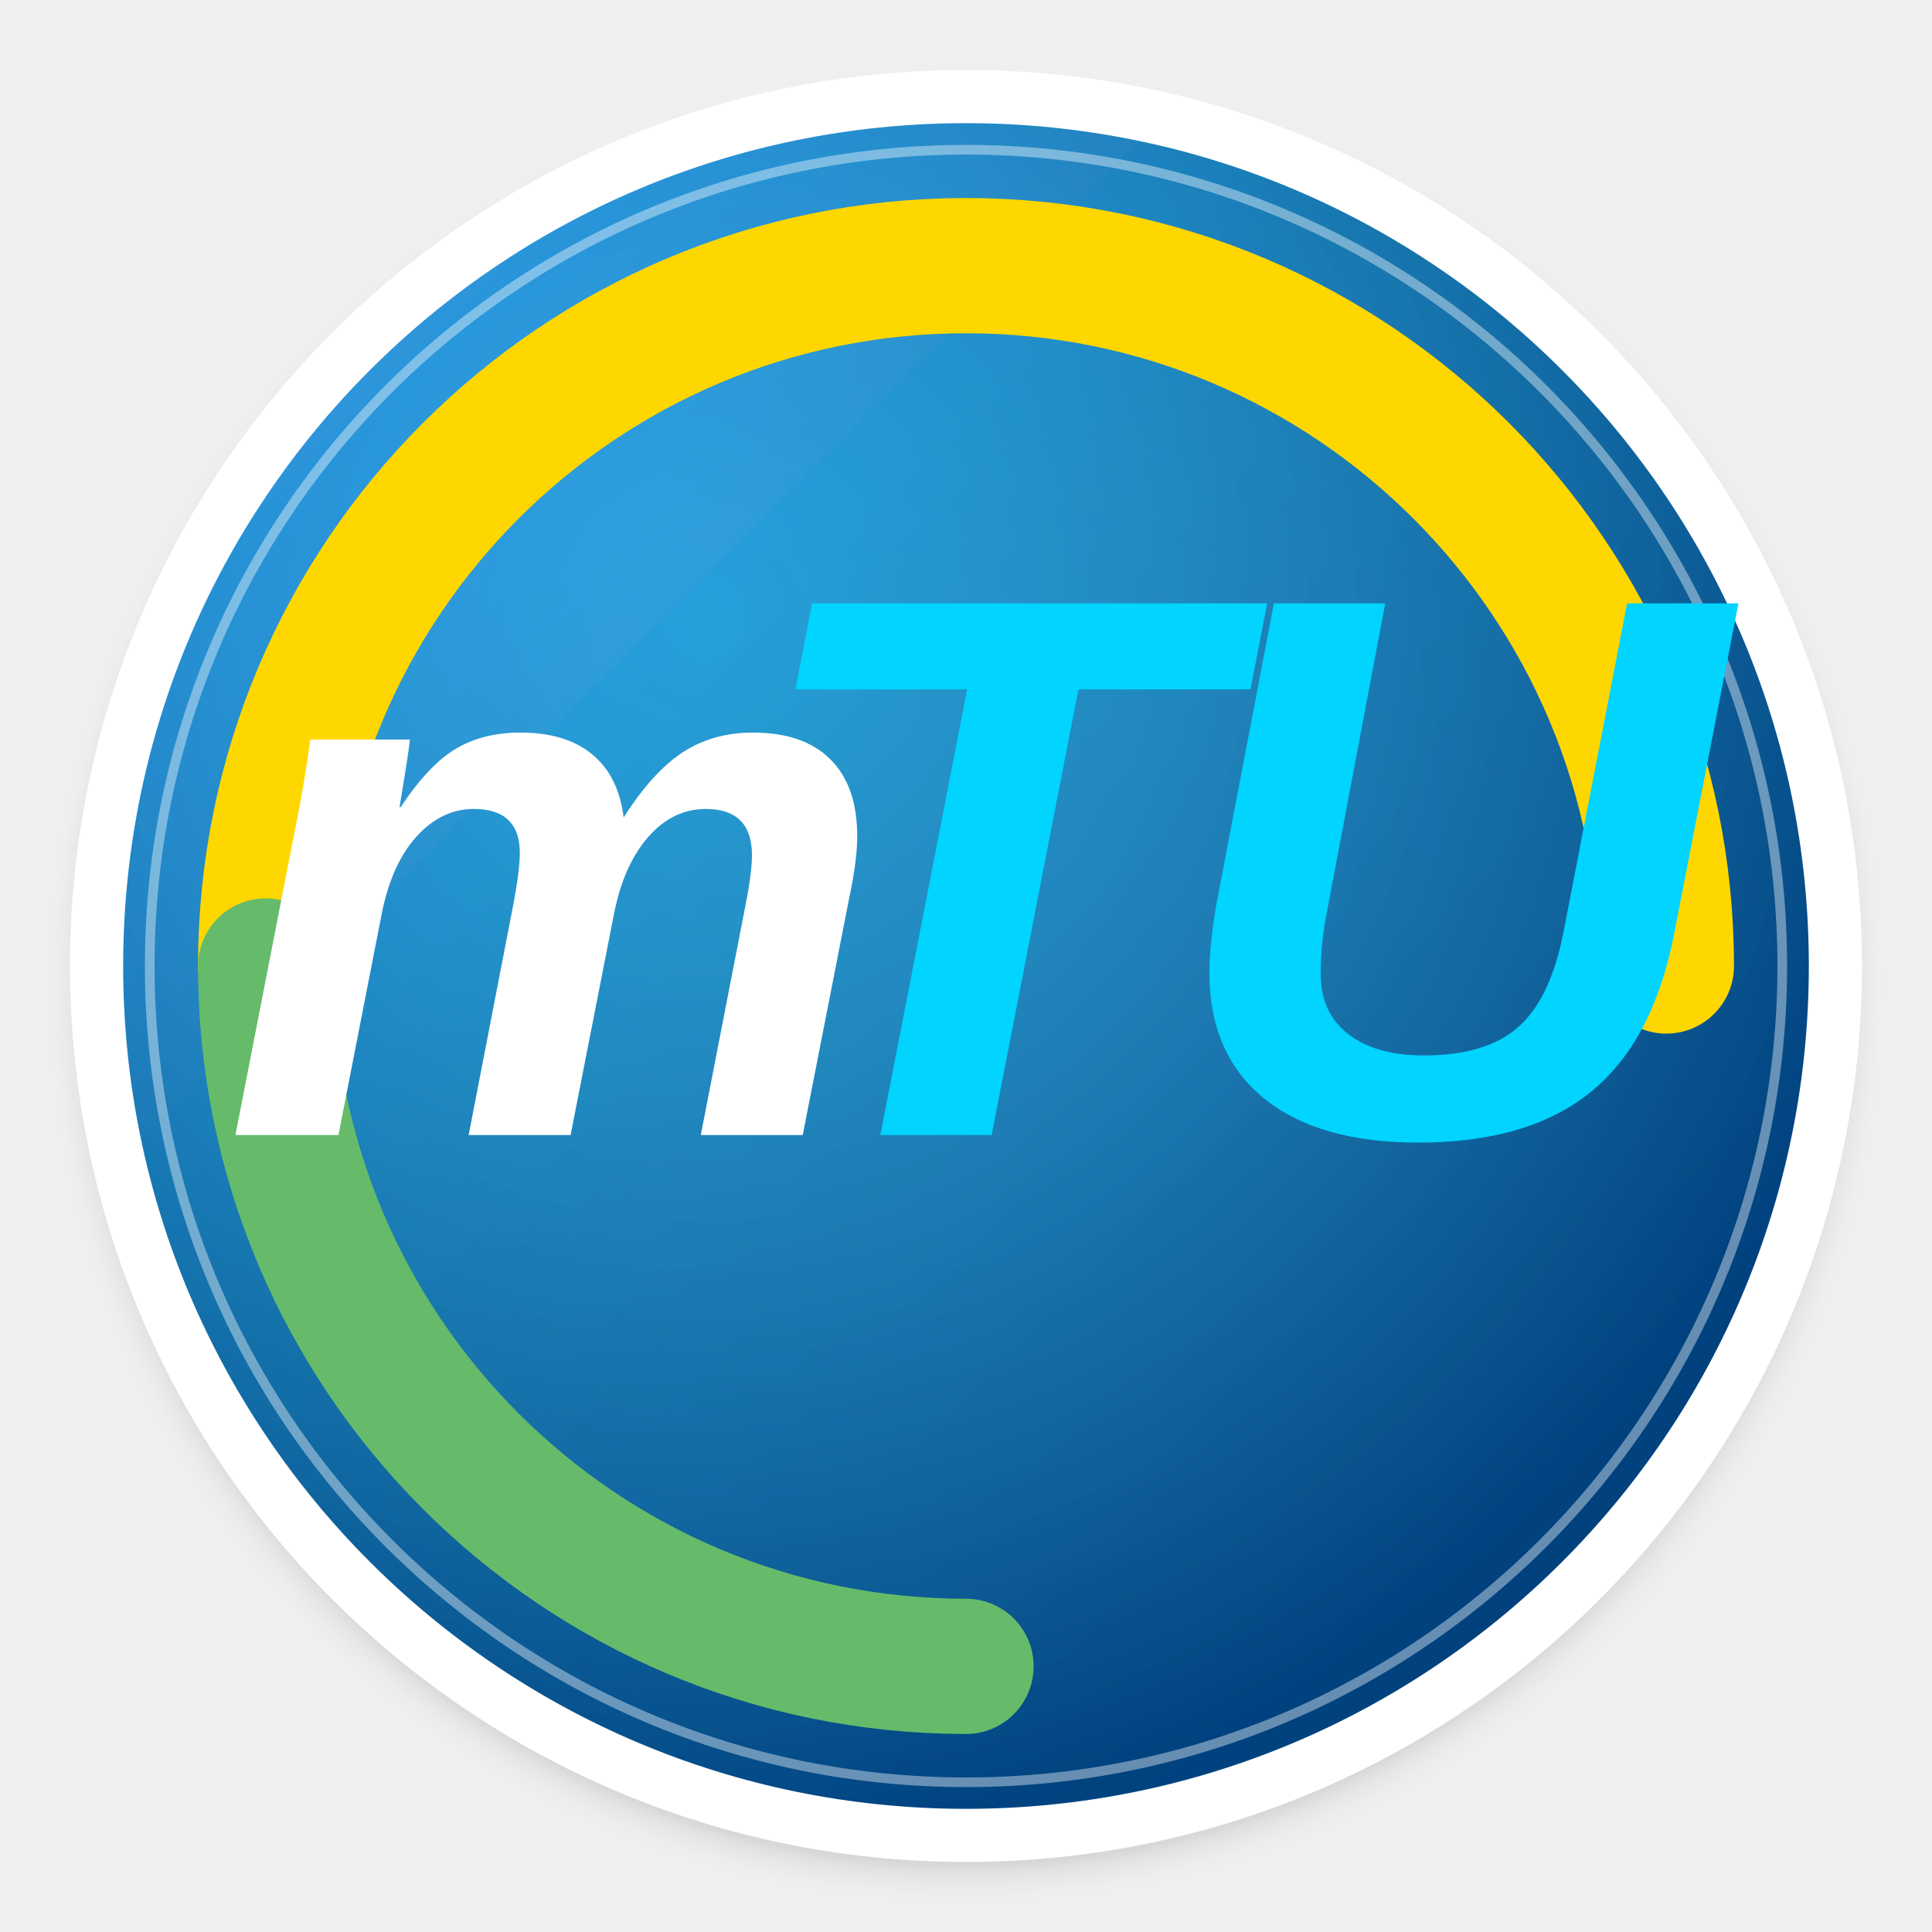
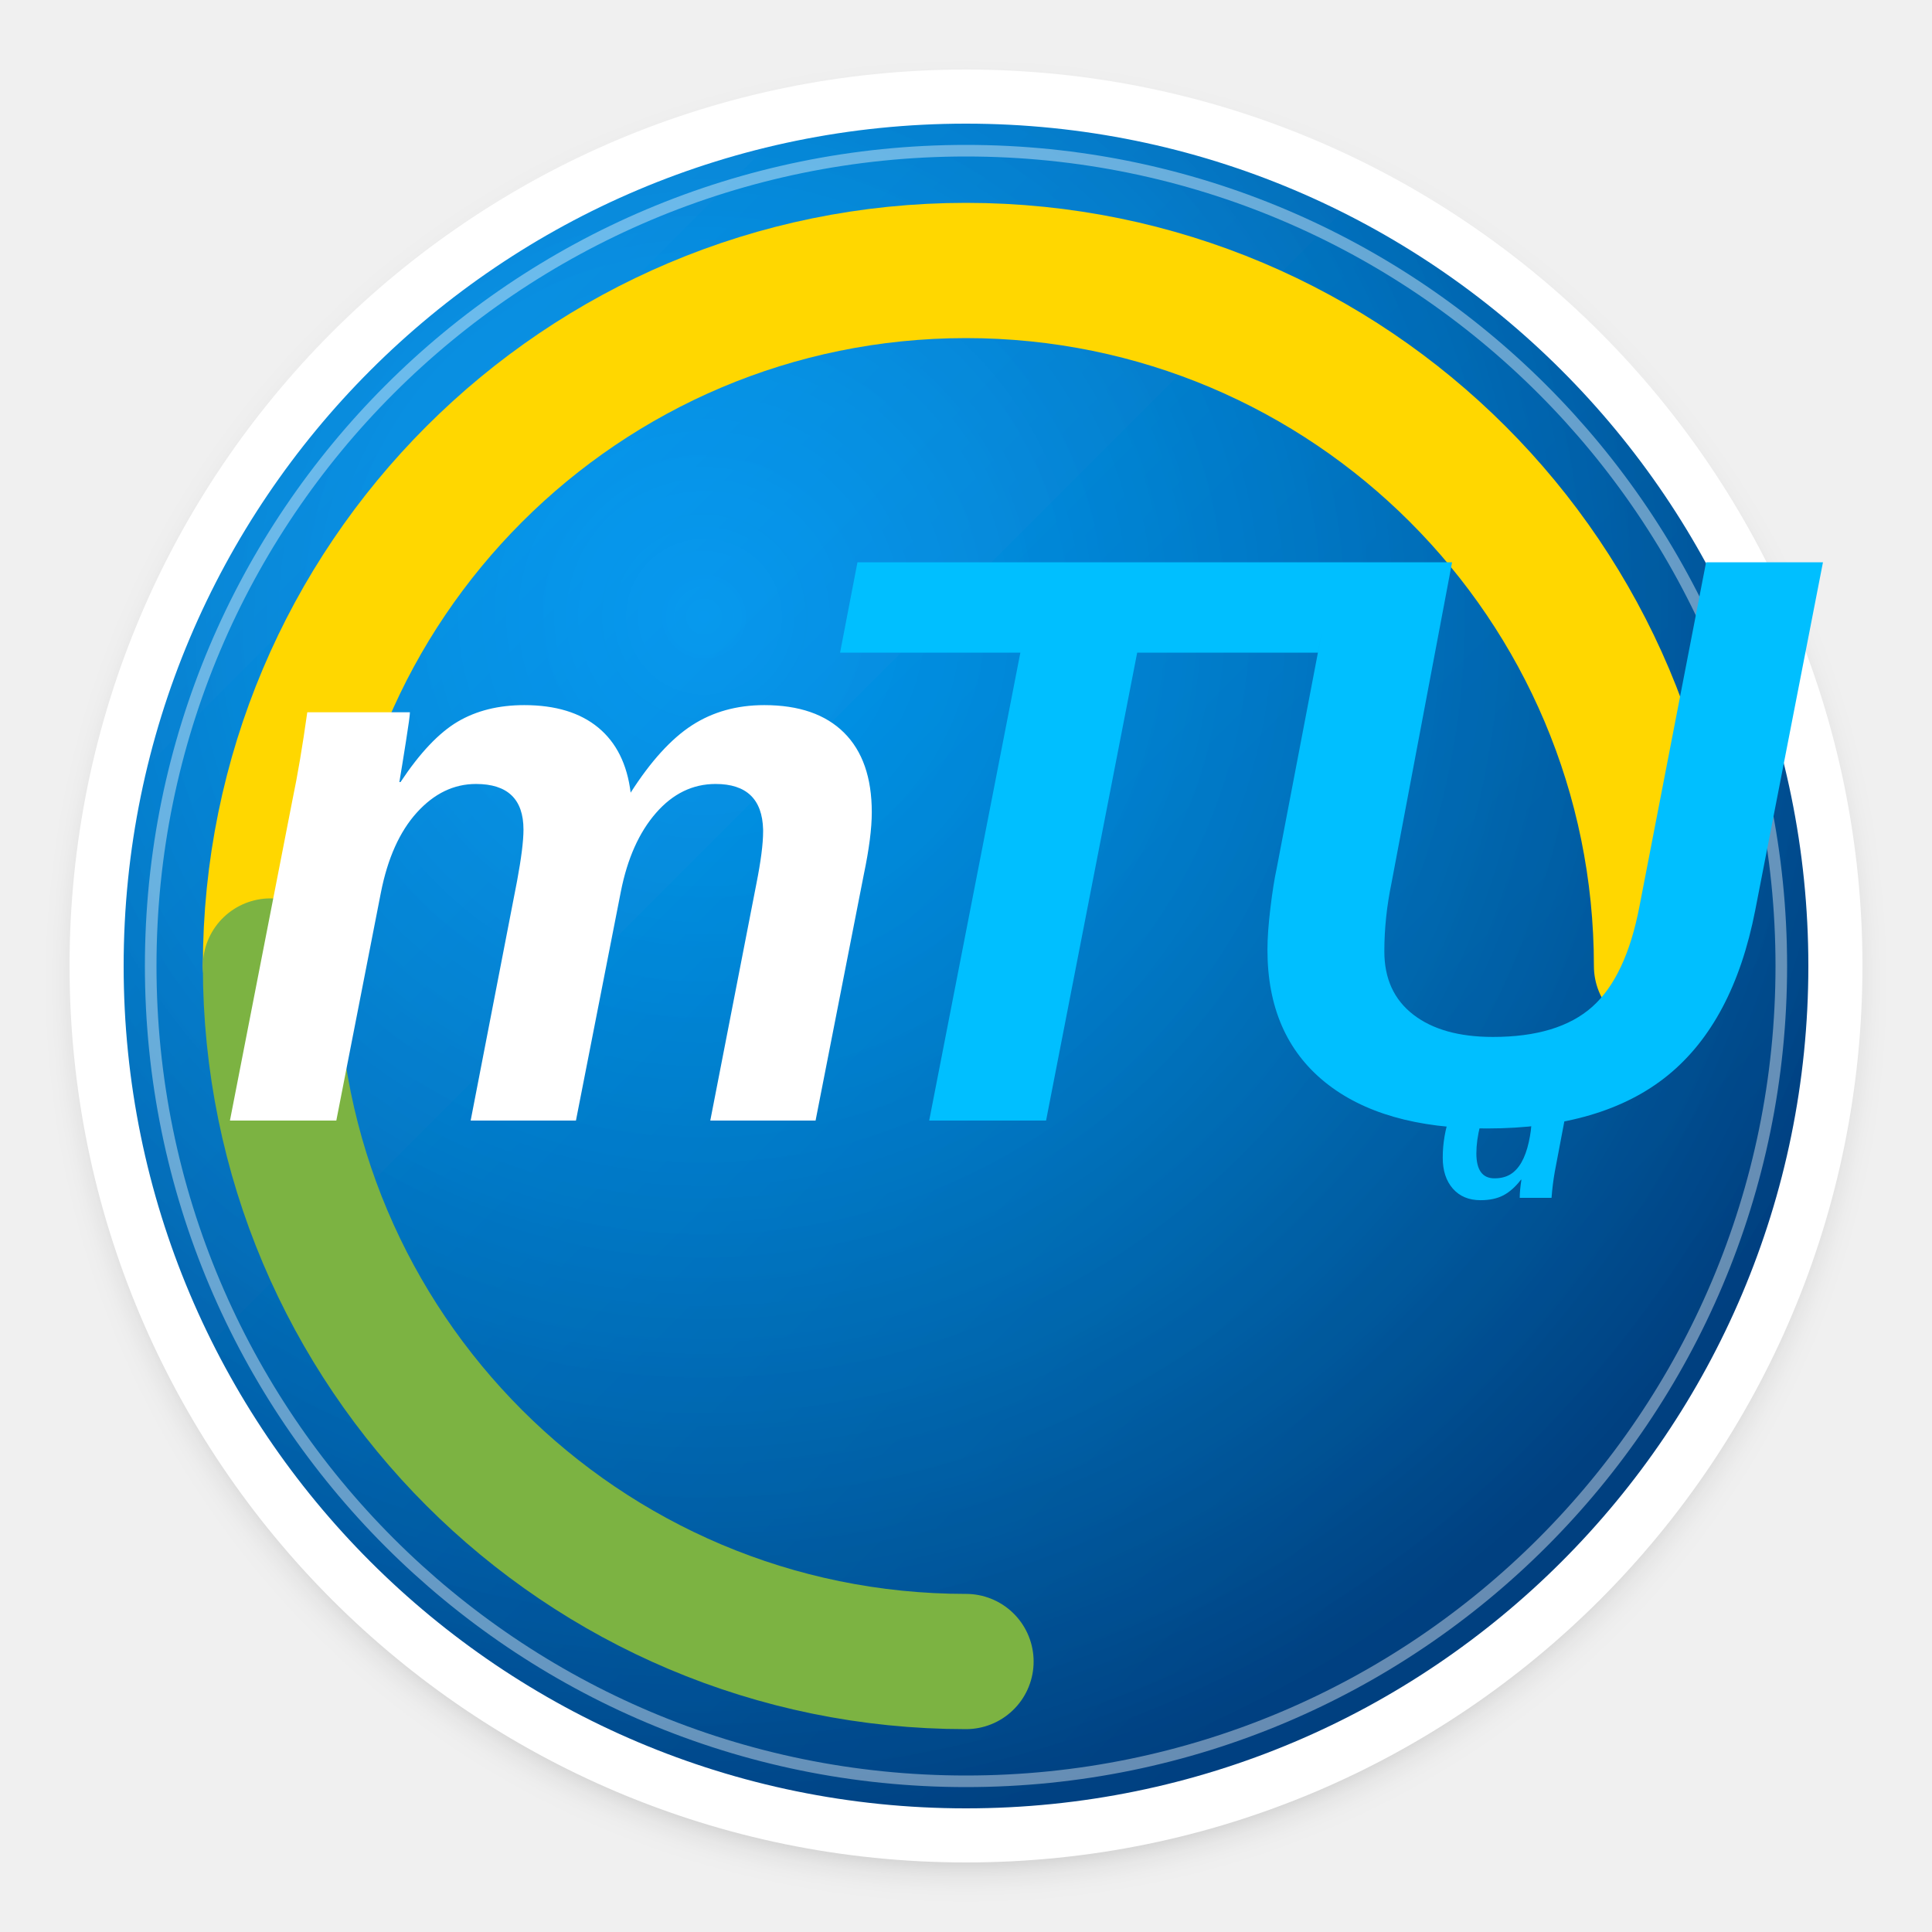
- <svg xmlns="http://www.w3.org/2000/svg" viewBox="0 0 400 400">
+ <svg xmlns="http://www.w3.org/2000/svg" viewBox="0 0 500 500">
  <defs>
    <linearGradient id="bluGrad" x1="0%" y1="0%" x2="100%" y2="100%">
      <stop offset="0%" style="stop-color:#1E90FF;stop-opacity:1" />
-       <stop offset="40%" style="stop-color:#0077B6;stop-opacity:1" />
+       <stop offset="50%" style="stop-color:#0066CC;stop-opacity:1" />
      <stop offset="100%" style="stop-color:#003D7A;stop-opacity:1" />
    </linearGradient>
    <radialGradient id="sphereGrad" cx="35%" cy="30%" r="70%">
-       <stop offset="0%" style="stop-color:#66D9FF;stop-opacity:0.5" />
+       <stop offset="0%" style="stop-color:#00BFFF;stop-opacity:0.6" />
      <stop offset="100%" style="stop-color:#003D7A;stop-opacity:1" />
    </radialGradient>
    <filter id="shadow">
-       <feDropShadow dx="0" dy="4" stdDeviation="5" flood-opacity="0.3" flood-color="#000000" />
+       <feDropShadow dx="0" dy="4" stdDeviation="6" flood-opacity="0.35" flood-color="#000000" />
    </filter>
  </defs>
-   <circle cx="200" cy="200" r="180" fill="url(#bluGrad)" filter="url(#shadow)" />
-   <circle cx="200" cy="200" r="180" fill="url(#sphereGrad)" opacity="0.75" />
-   <path d="M 55 200 A 145 145 0 0 1 345 200" stroke="#FFD700" stroke-width="28" fill="none" stroke-linecap="round" stroke-linejoin="round" />
-   <path d="M 55 200 A 145 145 0 0 0 200 345" stroke="#66BB6A" stroke-width="28" fill="none" stroke-linecap="round" stroke-linejoin="round" />
-   <circle cx="200" cy="200" r="180" fill="none" stroke="white" stroke-width="11" />
-   <circle cx="200" cy="200" r="169" fill="none" stroke="white" stroke-width="2" opacity="0.4" />
+   <circle cx="250" cy="250" r="225" fill="url(#bluGrad)" filter="url(#shadow)" />
+   <circle cx="250" cy="250" r="225" fill="url(#sphereGrad)" opacity="0.8" />
+   <path d="M 70 250 A 180 180 0 0 1 430 250" stroke="#FFD700" stroke-width="35" fill="none" stroke-linecap="round" stroke-linejoin="round" />
+   <path d="M 70 250 A 180 180 0 0 0 250 430" stroke="#7CB342" stroke-width="35" fill="none" stroke-linecap="round" stroke-linejoin="round" />
+   <circle cx="250" cy="250" r="225" fill="none" stroke="white" stroke-width="14" />
+   <circle cx="250" cy="250" r="211" fill="none" stroke="white" stroke-width="3" opacity="0.4" />
  <g>
-     <text x="115" y="235" font-family="Arial, Helvetica, sans-serif" font-size="155" font-weight="900" font-style="italic" fill="white" text-anchor="middle" letter-spacing="-10">
+     <text x="145" y="290" font-family="Arial, Helvetica, sans-serif" font-size="200" font-weight="900" font-style="italic" fill="white" text-anchor="middle" letter-spacing="-15">
      m
    </text>
-     <text x="255" y="235" font-family="Arial, Helvetica, sans-serif" font-size="160" font-weight="900" font-style="italic" fill="#00D4FF" text-anchor="middle" letter-spacing="-10">
+     <text x="335" y="290" font-family="Arial, Helvetica, sans-serif" font-size="210" font-weight="900" font-style="italic" fill="#00BFFF" text-anchor="middle" letter-spacing="-15">
      TU
+     </text>
+     <text x="390" y="310" font-family="Arial, Helvetica, sans-serif" font-size="60" font-weight="900" font-style="italic" fill="#00BFFF" text-anchor="middle" letter-spacing="-2">
+       d
    </text>
  </g>
</svg>
